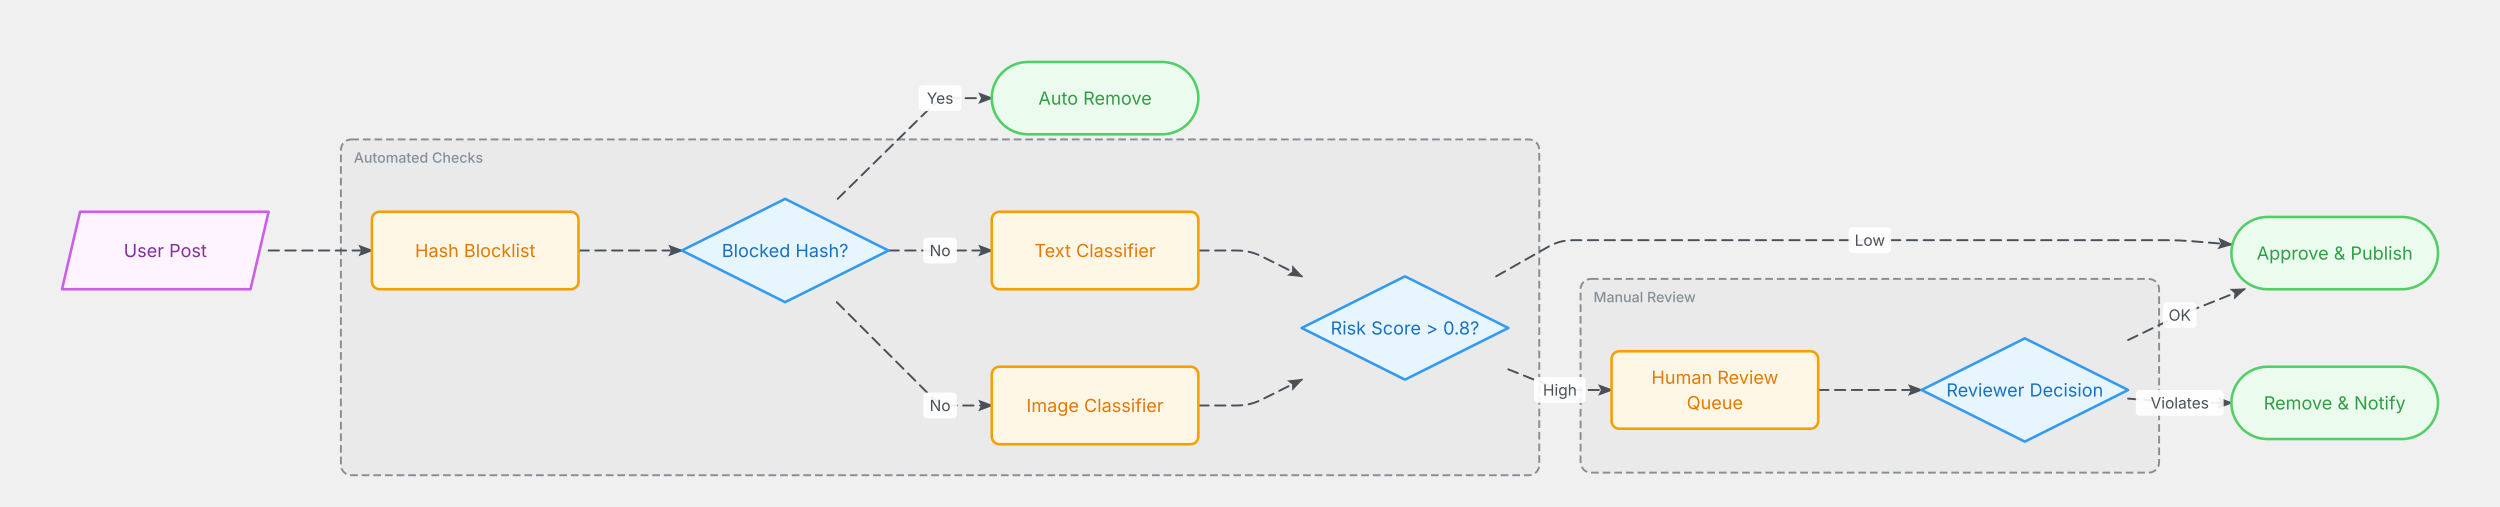
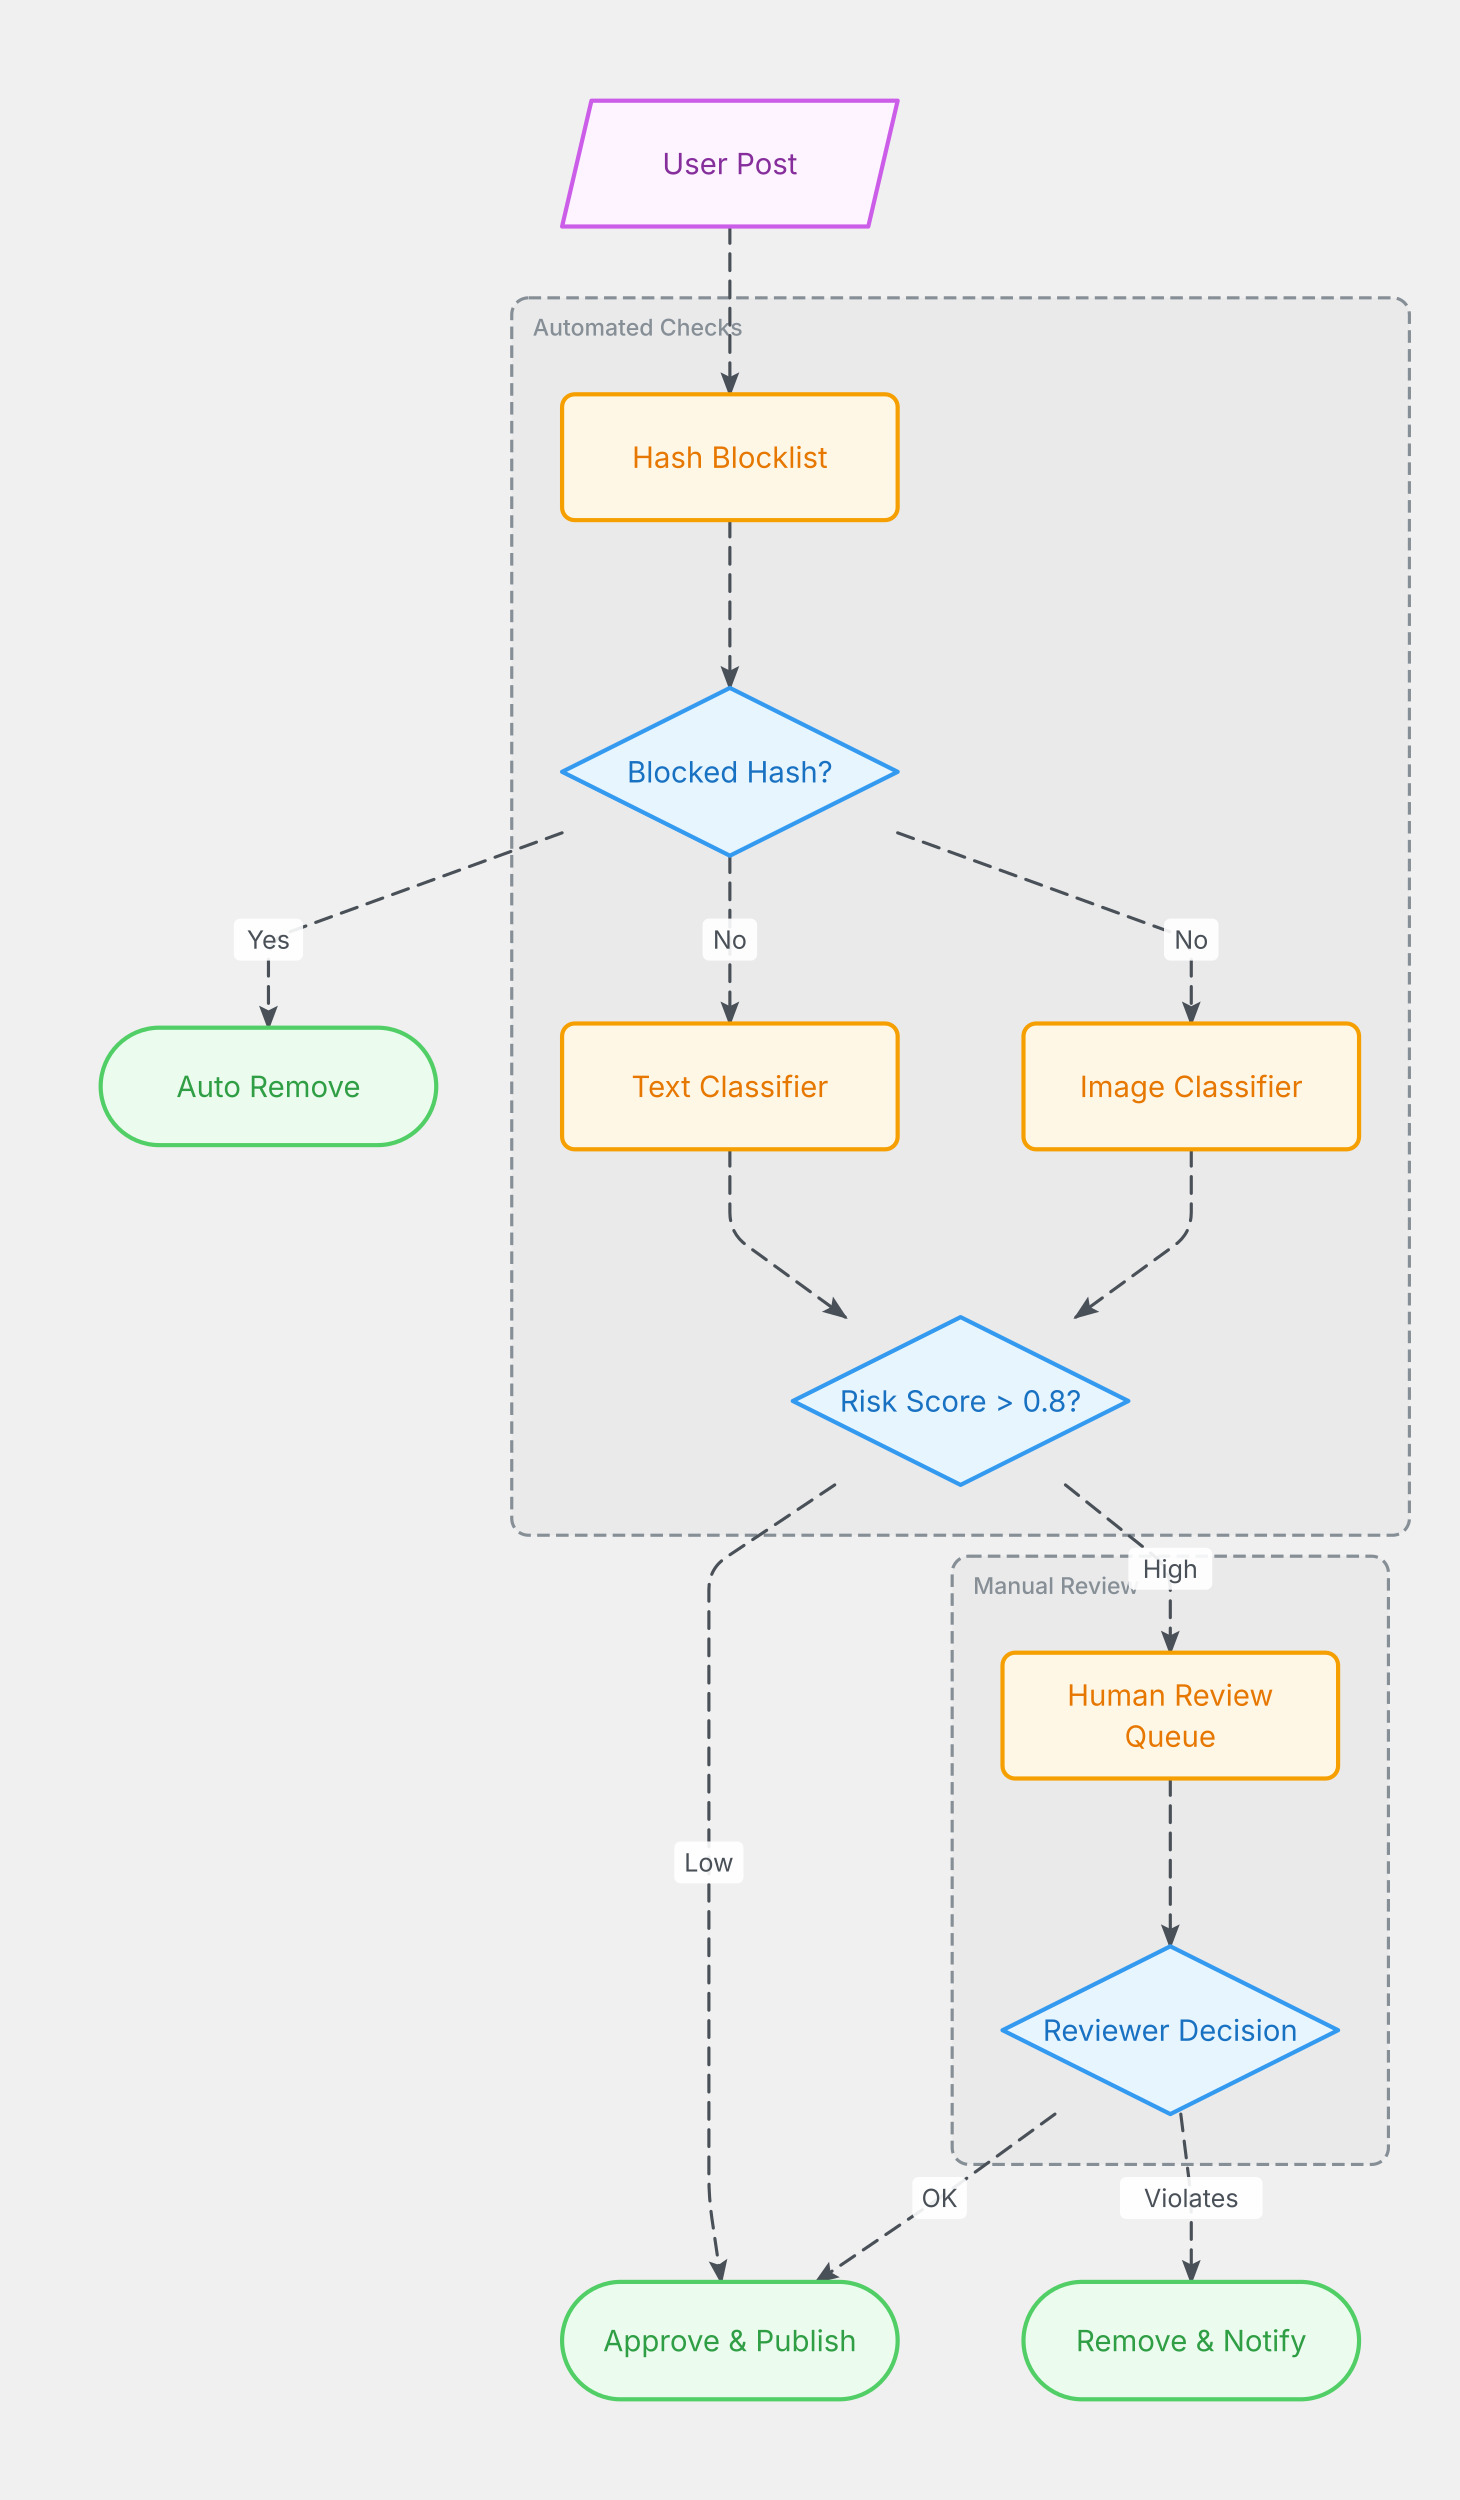
- <svg xmlns="http://www.w3.org/2000/svg" width="1936" height="392" viewBox="-28 -28 1936 392">
+ <svg xmlns="http://www.w3.org/2000/svg" width="696" height="1192" viewBox="-28 -28 696 1192">
  <defs>
    <marker id="arrowhead" markerWidth="8" markerHeight="6" refX="7" refY="3" orient="auto" markerUnits="strokeWidth">
      <polygon points="0 0, 8 3, 0 6, 1.5 3" fill="#495057" />
    </marker>
    <style>
      @keyframes ai-fc-flow { to { stroke-dashoffset: -26; } }
      .ai-fc-edge { animation: ai-fc-flow 1.2s linear infinite; }
    </style>
  </defs>
  <g class="flowchart">
    <g class="group" data-id="auto">
-       <rect x="236" y="80" width="928" height="260" rx="8" fill="rgba(134,142,150,0.06)" stroke="#868e96" stroke-width="1.5" stroke-dasharray="6 3" />
-       <text x="246" y="98" font-family="Inter, system-ui, -apple-system, sans-serif" font-size="11" fill="#868e96" font-weight="500">Automated Checks</text>
+       <rect x="216" y="114" width="428" height="590" rx="8" fill="rgba(134,142,150,0.06)" stroke="#868e96" stroke-width="1.5" stroke-dasharray="6 3" />
+       <text x="226" y="132" font-family="Inter, system-ui, -apple-system, sans-serif" font-size="11" fill="#868e96" font-weight="500">Automated Checks</text>
    </g>
    <g class="group" data-id="manual">
-       <rect x="1196" y="188" width="448" height="150" rx="8" fill="rgba(134,142,150,0.06)" stroke="#868e96" stroke-width="1.5" stroke-dasharray="6 3" />
-       <text x="1206" y="206" font-family="Inter, system-ui, -apple-system, sans-serif" font-size="11" fill="#868e96" font-weight="500">Manual Review</text>
+       <rect x="426" y="714" width="208" height="290" rx="8" fill="rgba(134,142,150,0.06)" stroke="#868e96" stroke-width="1.5" stroke-dasharray="6 3" />
+       <text x="436" y="732" font-family="Inter, system-ui, -apple-system, sans-serif" font-size="11" fill="#868e96" font-weight="500">Manual Review</text>
    </g>
    <g class="edge" data-from="post" data-to="hash_check">
-       <path d="M180,166 L210,166 Q220,166 230,166 L260,166" fill="none" stroke="#495057" stroke-width="1.5" stroke-linecap="round" stroke-linejoin="round" stroke-dasharray="8 5" class="ai-fc-edge" marker-end="url(#arrowhead)" />
+       <path d="M320,80 L320,110 Q320,120 320,130 L320,160" fill="none" stroke="#495057" stroke-width="1.5" stroke-linecap="round" stroke-linejoin="round" stroke-dasharray="8 5" class="ai-fc-edge" marker-end="url(#arrowhead)" />
    </g>
    <g class="edge" data-from="hash_check" data-to="hash_hit">
-       <path d="M420,166 L450,166 Q460,166 470,166 L500,166" fill="none" stroke="#495057" stroke-width="1.5" stroke-linecap="round" stroke-linejoin="round" stroke-dasharray="8 5" class="ai-fc-edge" marker-end="url(#arrowhead)" />
+       <path d="M320,220 L320,250 Q320,260 320,270 L320,300" fill="none" stroke="#495057" stroke-width="1.5" stroke-linecap="round" stroke-linejoin="round" stroke-dasharray="8 5" class="ai-fc-edge" marker-end="url(#arrowhead)" />
    </g>
    <g class="edge" data-from="hash_hit" data-to="auto_remove">
-       <path d="M620.678,126 L692.87,55.011 Q700,48 710,48 L740,48" fill="none" stroke="#495057" stroke-width="1.5" stroke-linecap="round" stroke-linejoin="round" stroke-dasharray="8 5" class="ai-fc-edge" marker-end="url(#arrowhead)" />
-       <rect x="683.5" y="38" width="33" height="20" fill="white" rx="3" opacity="0.9" />
-       <text x="700" y="48" text-anchor="middle" dominant-baseline="middle" font-family="Inter, system-ui, -apple-system, sans-serif" font-size="12" fill="#495057">Yes</text>
+       <path d="M240,369.091 L109.398,416.583 Q100,420 100,430 L100,462" fill="none" stroke="#495057" stroke-width="1.5" stroke-linecap="round" stroke-linejoin="round" stroke-dasharray="8 5" class="ai-fc-edge" marker-end="url(#arrowhead)" />
+       <rect x="83.5" y="410" width="33" height="20" fill="white" rx="3" opacity="0.9" />
+       <text x="100" y="420" text-anchor="middle" dominant-baseline="middle" font-family="Inter, system-ui, -apple-system, sans-serif" font-size="12" fill="#495057">Yes</text>
    </g>
    <g class="edge" data-from="hash_hit" data-to="text_scan">
-       <path d="M660,166 L690,166 Q700,166 710,166 L740,166" fill="none" stroke="#495057" stroke-width="1.5" stroke-linecap="round" stroke-linejoin="round" stroke-dasharray="8 5" class="ai-fc-edge" marker-end="url(#arrowhead)" />
-       <rect x="687" y="156" width="26" height="20" fill="white" rx="3" opacity="0.9" />
-       <text x="700" y="166" text-anchor="middle" dominant-baseline="middle" font-family="Inter, system-ui, -apple-system, sans-serif" font-size="12" fill="#495057">No</text>
+       <path d="M320,380 L320,410 Q320,420 320,430 L320,460" fill="none" stroke="#495057" stroke-width="1.5" stroke-linecap="round" stroke-linejoin="round" stroke-dasharray="8 5" class="ai-fc-edge" marker-end="url(#arrowhead)" />
+       <rect x="307" y="410" width="26" height="20" fill="white" rx="3" opacity="0.9" />
+       <text x="320" y="420" text-anchor="middle" dominant-baseline="middle" font-family="Inter, system-ui, -apple-system, sans-serif" font-size="12" fill="#495057">No</text>
    </g>
    <g class="edge" data-from="hash_hit" data-to="image_scan">
-       <path d="M620,206 L692.929,278.929 Q700,286 710,286 L740,286" fill="none" stroke="#495057" stroke-width="1.5" stroke-linecap="round" stroke-linejoin="round" stroke-dasharray="8 5" class="ai-fc-edge" marker-end="url(#arrowhead)" />
-       <rect x="687" y="276" width="26" height="20" fill="white" rx="3" opacity="0.9" />
-       <text x="700" y="286" text-anchor="middle" dominant-baseline="middle" font-family="Inter, system-ui, -apple-system, sans-serif" font-size="12" fill="#495057">No</text>
+       <path d="M400,369.091 L530.602,416.583 Q540,420 540,430 L540,460" fill="none" stroke="#495057" stroke-width="1.5" stroke-linecap="round" stroke-linejoin="round" stroke-dasharray="8 5" class="ai-fc-edge" marker-end="url(#arrowhead)" />
+       <rect x="527" y="410" width="26" height="20" fill="white" rx="3" opacity="0.9" />
+       <text x="540" y="420" text-anchor="middle" dominant-baseline="middle" font-family="Inter, system-ui, -apple-system, sans-serif" font-size="12" fill="#495057">No</text>
    </g>
    <g class="edge" data-from="text_scan" data-to="risk">
-       <path d="M900,166 L930,166 Q940,166 948.944,170.472 L980,186" fill="none" stroke="#495057" stroke-width="1.5" stroke-linecap="round" stroke-linejoin="round" stroke-dasharray="8 5" class="ai-fc-edge" marker-end="url(#arrowhead)" />
+       <path d="M320,520 L320,550 Q320,560 328.087,565.882 L375,600" fill="none" stroke="#495057" stroke-width="1.5" stroke-linecap="round" stroke-linejoin="round" stroke-dasharray="8 5" class="ai-fc-edge" marker-end="url(#arrowhead)" />
    </g>
    <g class="edge" data-from="image_scan" data-to="risk">
-       <path d="M900,286 L930,286 Q940,286 948.944,281.528 L980,266" fill="none" stroke="#495057" stroke-width="1.5" stroke-linecap="round" stroke-linejoin="round" stroke-dasharray="8 5" class="ai-fc-edge" marker-end="url(#arrowhead)" />
+       <path d="M540,520 L540,550 Q540,560 531.913,565.882 L485,600" fill="none" stroke="#495057" stroke-width="1.5" stroke-linecap="round" stroke-linejoin="round" stroke-dasharray="8 5" class="ai-fc-edge" marker-end="url(#arrowhead)" />
    </g>
    <g class="edge" data-from="risk" data-to="human">
-       <path d="M1140,258 L1170.715,270.286 Q1180,274 1190,274 L1220,274" fill="none" stroke="#495057" stroke-width="1.5" stroke-linecap="round" stroke-linejoin="round" stroke-dasharray="8 5" class="ai-fc-edge" marker-end="url(#arrowhead)" />
-       <rect x="1160" y="264" width="40" height="20" fill="white" rx="3" opacity="0.9" />
-       <text x="1180" y="274" text-anchor="middle" dominant-baseline="middle" font-family="Inter, system-ui, -apple-system, sans-serif" font-size="12" fill="#495057">High</text>
+       <path d="M480,680 L522.191,713.753 Q530,720 530,730 L530,760" fill="none" stroke="#495057" stroke-width="1.5" stroke-linecap="round" stroke-linejoin="round" stroke-dasharray="8 5" class="ai-fc-edge" marker-end="url(#arrowhead)" />
+       <rect x="510" y="710" width="40" height="20" fill="white" rx="3" opacity="0.9" />
+       <text x="530" y="720" text-anchor="middle" dominant-baseline="middle" font-family="Inter, system-ui, -apple-system, sans-serif" font-size="12" fill="#495057">High</text>
    </g>
    <g class="edge" data-from="risk" data-to="approve">
-       <path d="M1130.588,186 L1171.3,162.93 Q1180,158 1190,158 L1290,158 Q1300,158 1310,158 L1410,158 Q1420,158 1430,158 L1530,158 Q1540,158 1550,158 L1650,158 Q1660,158 1669.965,158.83 L1700,161.333" fill="none" stroke="#495057" stroke-width="1.5" stroke-linecap="round" stroke-linejoin="round" stroke-dasharray="8 5" class="ai-fc-edge" marker-end="url(#arrowhead)" />
-       <rect x="1403.5" y="148" width="33" height="20" fill="white" rx="3" opacity="0.9" />
-       <text x="1420" y="158" text-anchor="middle" dominant-baseline="middle" font-family="Inter, system-ui, -apple-system, sans-serif" font-size="12" fill="#495057">Low</text>
+       <path d="M370,680 L318.321,714.453 Q310,720 310,730 L310,780 Q310,790 310,800 L310,850 Q310,860 310,870 L310,930 Q310,940 310,950 L310,1010 Q310,1020 311.455,1029.894 L315.882,1060" fill="none" stroke="#495057" stroke-width="1.5" stroke-linecap="round" stroke-linejoin="round" stroke-dasharray="8 5" class="ai-fc-edge" marker-end="url(#arrowhead)" />
+       <rect x="293.5" y="850" width="33" height="20" fill="white" rx="3" opacity="0.9" />
+       <text x="310" y="860" text-anchor="middle" dominant-baseline="middle" font-family="Inter, system-ui, -apple-system, sans-serif" font-size="12" fill="#495057">Low</text>
    </g>
    <g class="edge" data-from="human" data-to="reviewer">
-       <path d="M1380,274 L1410,274 Q1420,274 1430,274 L1460,274" fill="none" stroke="#495057" stroke-width="1.5" stroke-linecap="round" stroke-linejoin="round" stroke-dasharray="8 5" class="ai-fc-edge" marker-end="url(#arrowhead)" />
+       <path d="M530,820 L530,850 Q530,860 530,870 L530,900" fill="none" stroke="#495057" stroke-width="1.5" stroke-linecap="round" stroke-linejoin="round" stroke-dasharray="8 5" class="ai-fc-edge" marker-end="url(#arrowhead)" />
    </g>
    <g class="edge" data-from="reviewer" data-to="approve">
-       <path d="M1620,235.333 L1650.997,220.352 Q1660,216 1669.285,212.286 L1710,196" fill="none" stroke="#495057" stroke-width="1.5" stroke-linecap="round" stroke-linejoin="round" stroke-dasharray="8 5" class="ai-fc-edge" marker-end="url(#arrowhead)" />
-       <rect x="1647" y="206" width="26" height="20" fill="white" rx="3" opacity="0.9" />
-       <text x="1660" y="216" text-anchor="middle" dominant-baseline="middle" font-family="Inter, system-ui, -apple-system, sans-serif" font-size="12" fill="#495057">OK</text>
+       <path d="M475,980 L428.087,1014.118 Q420,1020 411.731,1025.623 L361.176,1060" fill="none" stroke="#495057" stroke-width="1.5" stroke-linecap="round" stroke-linejoin="round" stroke-dasharray="8 5" class="ai-fc-edge" marker-end="url(#arrowhead)" />
+       <rect x="407" y="1010" width="26" height="20" fill="white" rx="3" opacity="0.9" />
+       <text x="420" y="1020" text-anchor="middle" dominant-baseline="middle" font-family="Inter, system-ui, -apple-system, sans-serif" font-size="12" fill="#495057">OK</text>
    </g>
    <g class="edge" data-from="reviewer" data-to="remove">
-       <path d="M1620,280.667 L1650.035,283.17 Q1660,284 1670,284 L1700,284" fill="none" stroke="#495057" stroke-width="1.5" stroke-linecap="round" stroke-linejoin="round" stroke-dasharray="8 5" class="ai-fc-edge" marker-end="url(#arrowhead)" />
-       <rect x="1626" y="274" width="68" height="20" fill="white" rx="3" opacity="0.9" />
-       <text x="1660" y="284" text-anchor="middle" dominant-baseline="middle" font-family="Inter, system-ui, -apple-system, sans-serif" font-size="12" fill="#495057">Violates</text>
+       <path d="M535,980 L538.76,1010.077 Q540,1020 540,1030 L540,1060" fill="none" stroke="#495057" stroke-width="1.5" stroke-linecap="round" stroke-linejoin="round" stroke-dasharray="8 5" class="ai-fc-edge" marker-end="url(#arrowhead)" />
+       <rect x="506" y="1010" width="68" height="20" fill="white" rx="3" opacity="0.9" />
+       <text x="540" y="1020" text-anchor="middle" dominant-baseline="middle" font-family="Inter, system-ui, -apple-system, sans-serif" font-size="12" fill="#495057">Violates</text>
    </g>
    <g class="node node-io" data-id="post">
-       <polygon points="34,136 180,136 166,196 20,196" fill="#fdf4ff" stroke="#cc5de8" stroke-width="2" stroke-linejoin="round" />
-       <text x="100" y="166" text-anchor="middle" dominant-baseline="middle" font-family="Inter, system-ui, -apple-system, sans-serif" font-size="14" fill="#862e9c">User Post</text>
+       <polygon points="254,20 400,20 386,80 240,80" fill="#fdf4ff" stroke="#cc5de8" stroke-width="2" stroke-linejoin="round" />
+       <text x="320" y="50" text-anchor="middle" dominant-baseline="middle" font-family="Inter, system-ui, -apple-system, sans-serif" font-size="14" fill="#862e9c">User Post</text>
    </g>
    <g class="node node-process" data-id="hash_check">
-       <rect x="260" y="136" width="160" height="60" rx="6" ry="6" fill="#fff7e6" stroke="#f59f00" stroke-width="2" />
-       <text x="340" y="166" text-anchor="middle" dominant-baseline="middle" font-family="Inter, system-ui, -apple-system, sans-serif" font-size="14" fill="#e67700">Hash Blocklist</text>
+       <rect x="240" y="160" width="160" height="60" rx="6" ry="6" fill="#fff7e6" stroke="#f59f00" stroke-width="2" />
+       <text x="320" y="190" text-anchor="middle" dominant-baseline="middle" font-family="Inter, system-ui, -apple-system, sans-serif" font-size="14" fill="#e67700">Hash Blocklist</text>
    </g>
    <g class="node node-decision" data-id="hash_hit">
-       <polygon points="580,126 660,166 580,206 500,166" fill="#e7f5ff" stroke="#339af0" stroke-width="2" stroke-linejoin="round" />
-       <text x="580" y="166" text-anchor="middle" dominant-baseline="middle" font-family="Inter, system-ui, -apple-system, sans-serif" font-size="14" fill="#1971c2">Blocked Hash?</text>
+       <polygon points="320,300 400,340 320,380 240,340" fill="#e7f5ff" stroke="#339af0" stroke-width="2" stroke-linejoin="round" />
+       <text x="320" y="340" text-anchor="middle" dominant-baseline="middle" font-family="Inter, system-ui, -apple-system, sans-serif" font-size="14" fill="#1971c2">Blocked Hash?</text>
    </g>
    <g class="node node-terminal" data-id="auto_remove">
-       <rect x="740" y="20" width="160" height="56" rx="28" ry="28" fill="#ebfbee" stroke="#51cf66" stroke-width="2" />
-       <text x="820" y="48" text-anchor="middle" dominant-baseline="middle" font-family="Inter, system-ui, -apple-system, sans-serif" font-size="14" fill="#2f9e44">Auto Remove</text>
+       <rect x="20" y="462" width="160" height="56" rx="28" ry="28" fill="#ebfbee" stroke="#51cf66" stroke-width="2" />
+       <text x="100" y="490" text-anchor="middle" dominant-baseline="middle" font-family="Inter, system-ui, -apple-system, sans-serif" font-size="14" fill="#2f9e44">Auto Remove</text>
    </g>
    <g class="node node-process" data-id="text_scan">
-       <rect x="740" y="136" width="160" height="60" rx="6" ry="6" fill="#fff7e6" stroke="#f59f00" stroke-width="2" />
-       <text x="820" y="166" text-anchor="middle" dominant-baseline="middle" font-family="Inter, system-ui, -apple-system, sans-serif" font-size="14" fill="#e67700">Text Classifier</text>
+       <rect x="240" y="460" width="160" height="60" rx="6" ry="6" fill="#fff7e6" stroke="#f59f00" stroke-width="2" />
+       <text x="320" y="490" text-anchor="middle" dominant-baseline="middle" font-family="Inter, system-ui, -apple-system, sans-serif" font-size="14" fill="#e67700">Text Classifier</text>
    </g>
    <g class="node node-process" data-id="image_scan">
-       <rect x="740" y="256" width="160" height="60" rx="6" ry="6" fill="#fff7e6" stroke="#f59f00" stroke-width="2" />
-       <text x="820" y="286" text-anchor="middle" dominant-baseline="middle" font-family="Inter, system-ui, -apple-system, sans-serif" font-size="14" fill="#e67700">Image Classifier</text>
+       <rect x="460" y="460" width="160" height="60" rx="6" ry="6" fill="#fff7e6" stroke="#f59f00" stroke-width="2" />
+       <text x="540" y="490" text-anchor="middle" dominant-baseline="middle" font-family="Inter, system-ui, -apple-system, sans-serif" font-size="14" fill="#e67700">Image Classifier</text>
    </g>
    <g class="node node-decision" data-id="risk">
-       <polygon points="1060,186 1140,226 1060,266 980,226" fill="#e7f5ff" stroke="#339af0" stroke-width="2" stroke-linejoin="round" />
-       <text x="1060" y="226" text-anchor="middle" dominant-baseline="middle" font-family="Inter, system-ui, -apple-system, sans-serif" font-size="14" fill="#1971c2">Risk Score &gt; 0.8?</text>
+       <polygon points="430,600 510,640 430,680 350,640" fill="#e7f5ff" stroke="#339af0" stroke-width="2" stroke-linejoin="round" />
+       <text x="430" y="640" text-anchor="middle" dominant-baseline="middle" font-family="Inter, system-ui, -apple-system, sans-serif" font-size="14" fill="#1971c2">Risk Score &gt; 0.8?</text>
    </g>
    <g class="node node-process" data-id="human">
-       <rect x="1220" y="244" width="160" height="60" rx="6" ry="6" fill="#fff7e6" stroke="#f59f00" stroke-width="2" />
-       <text x="1300" y="264.2" text-anchor="middle" dominant-baseline="middle" font-family="Inter, system-ui, -apple-system, sans-serif" font-size="14" fill="#e67700">Human Review</text>
-       <text x="1300" y="283.8" text-anchor="middle" dominant-baseline="middle" font-family="Inter, system-ui, -apple-system, sans-serif" font-size="14" fill="#e67700">Queue</text>
+       <rect x="450" y="760" width="160" height="60" rx="6" ry="6" fill="#fff7e6" stroke="#f59f00" stroke-width="2" />
+       <text x="530" y="780.2" text-anchor="middle" dominant-baseline="middle" font-family="Inter, system-ui, -apple-system, sans-serif" font-size="14" fill="#e67700">Human Review</text>
+       <text x="530" y="799.8" text-anchor="middle" dominant-baseline="middle" font-family="Inter, system-ui, -apple-system, sans-serif" font-size="14" fill="#e67700">Queue</text>
    </g>
    <g class="node node-decision" data-id="reviewer">
-       <polygon points="1540,234 1620,274 1540,314 1460,274" fill="#e7f5ff" stroke="#339af0" stroke-width="2" stroke-linejoin="round" />
-       <text x="1540" y="274" text-anchor="middle" dominant-baseline="middle" font-family="Inter, system-ui, -apple-system, sans-serif" font-size="14" fill="#1971c2">Reviewer Decision</text>
+       <polygon points="530,900 610,940 530,980 450,940" fill="#e7f5ff" stroke="#339af0" stroke-width="2" stroke-linejoin="round" />
+       <text x="530" y="940" text-anchor="middle" dominant-baseline="middle" font-family="Inter, system-ui, -apple-system, sans-serif" font-size="14" fill="#1971c2">Reviewer Decision</text>
    </g>
    <g class="node node-terminal" data-id="approve">
-       <rect x="1700" y="140" width="160" height="56" rx="28" ry="28" fill="#ebfbee" stroke="#51cf66" stroke-width="2" />
-       <text x="1780" y="168" text-anchor="middle" dominant-baseline="middle" font-family="Inter, system-ui, -apple-system, sans-serif" font-size="14" fill="#2f9e44">Approve &amp; Publish</text>
+       <rect x="240" y="1060" width="160" height="56" rx="28" ry="28" fill="#ebfbee" stroke="#51cf66" stroke-width="2" />
+       <text x="320" y="1088" text-anchor="middle" dominant-baseline="middle" font-family="Inter, system-ui, -apple-system, sans-serif" font-size="14" fill="#2f9e44">Approve &amp; Publish</text>
    </g>
    <g class="node node-terminal" data-id="remove">
-       <rect x="1700" y="256" width="160" height="56" rx="28" ry="28" fill="#ebfbee" stroke="#51cf66" stroke-width="2" />
-       <text x="1780" y="284" text-anchor="middle" dominant-baseline="middle" font-family="Inter, system-ui, -apple-system, sans-serif" font-size="14" fill="#2f9e44">Remove &amp; Notify</text>
+       <rect x="460" y="1060" width="160" height="56" rx="28" ry="28" fill="#ebfbee" stroke="#51cf66" stroke-width="2" />
+       <text x="540" y="1088" text-anchor="middle" dominant-baseline="middle" font-family="Inter, system-ui, -apple-system, sans-serif" font-size="14" fill="#2f9e44">Remove &amp; Notify</text>
    </g>
  </g>
</svg>
